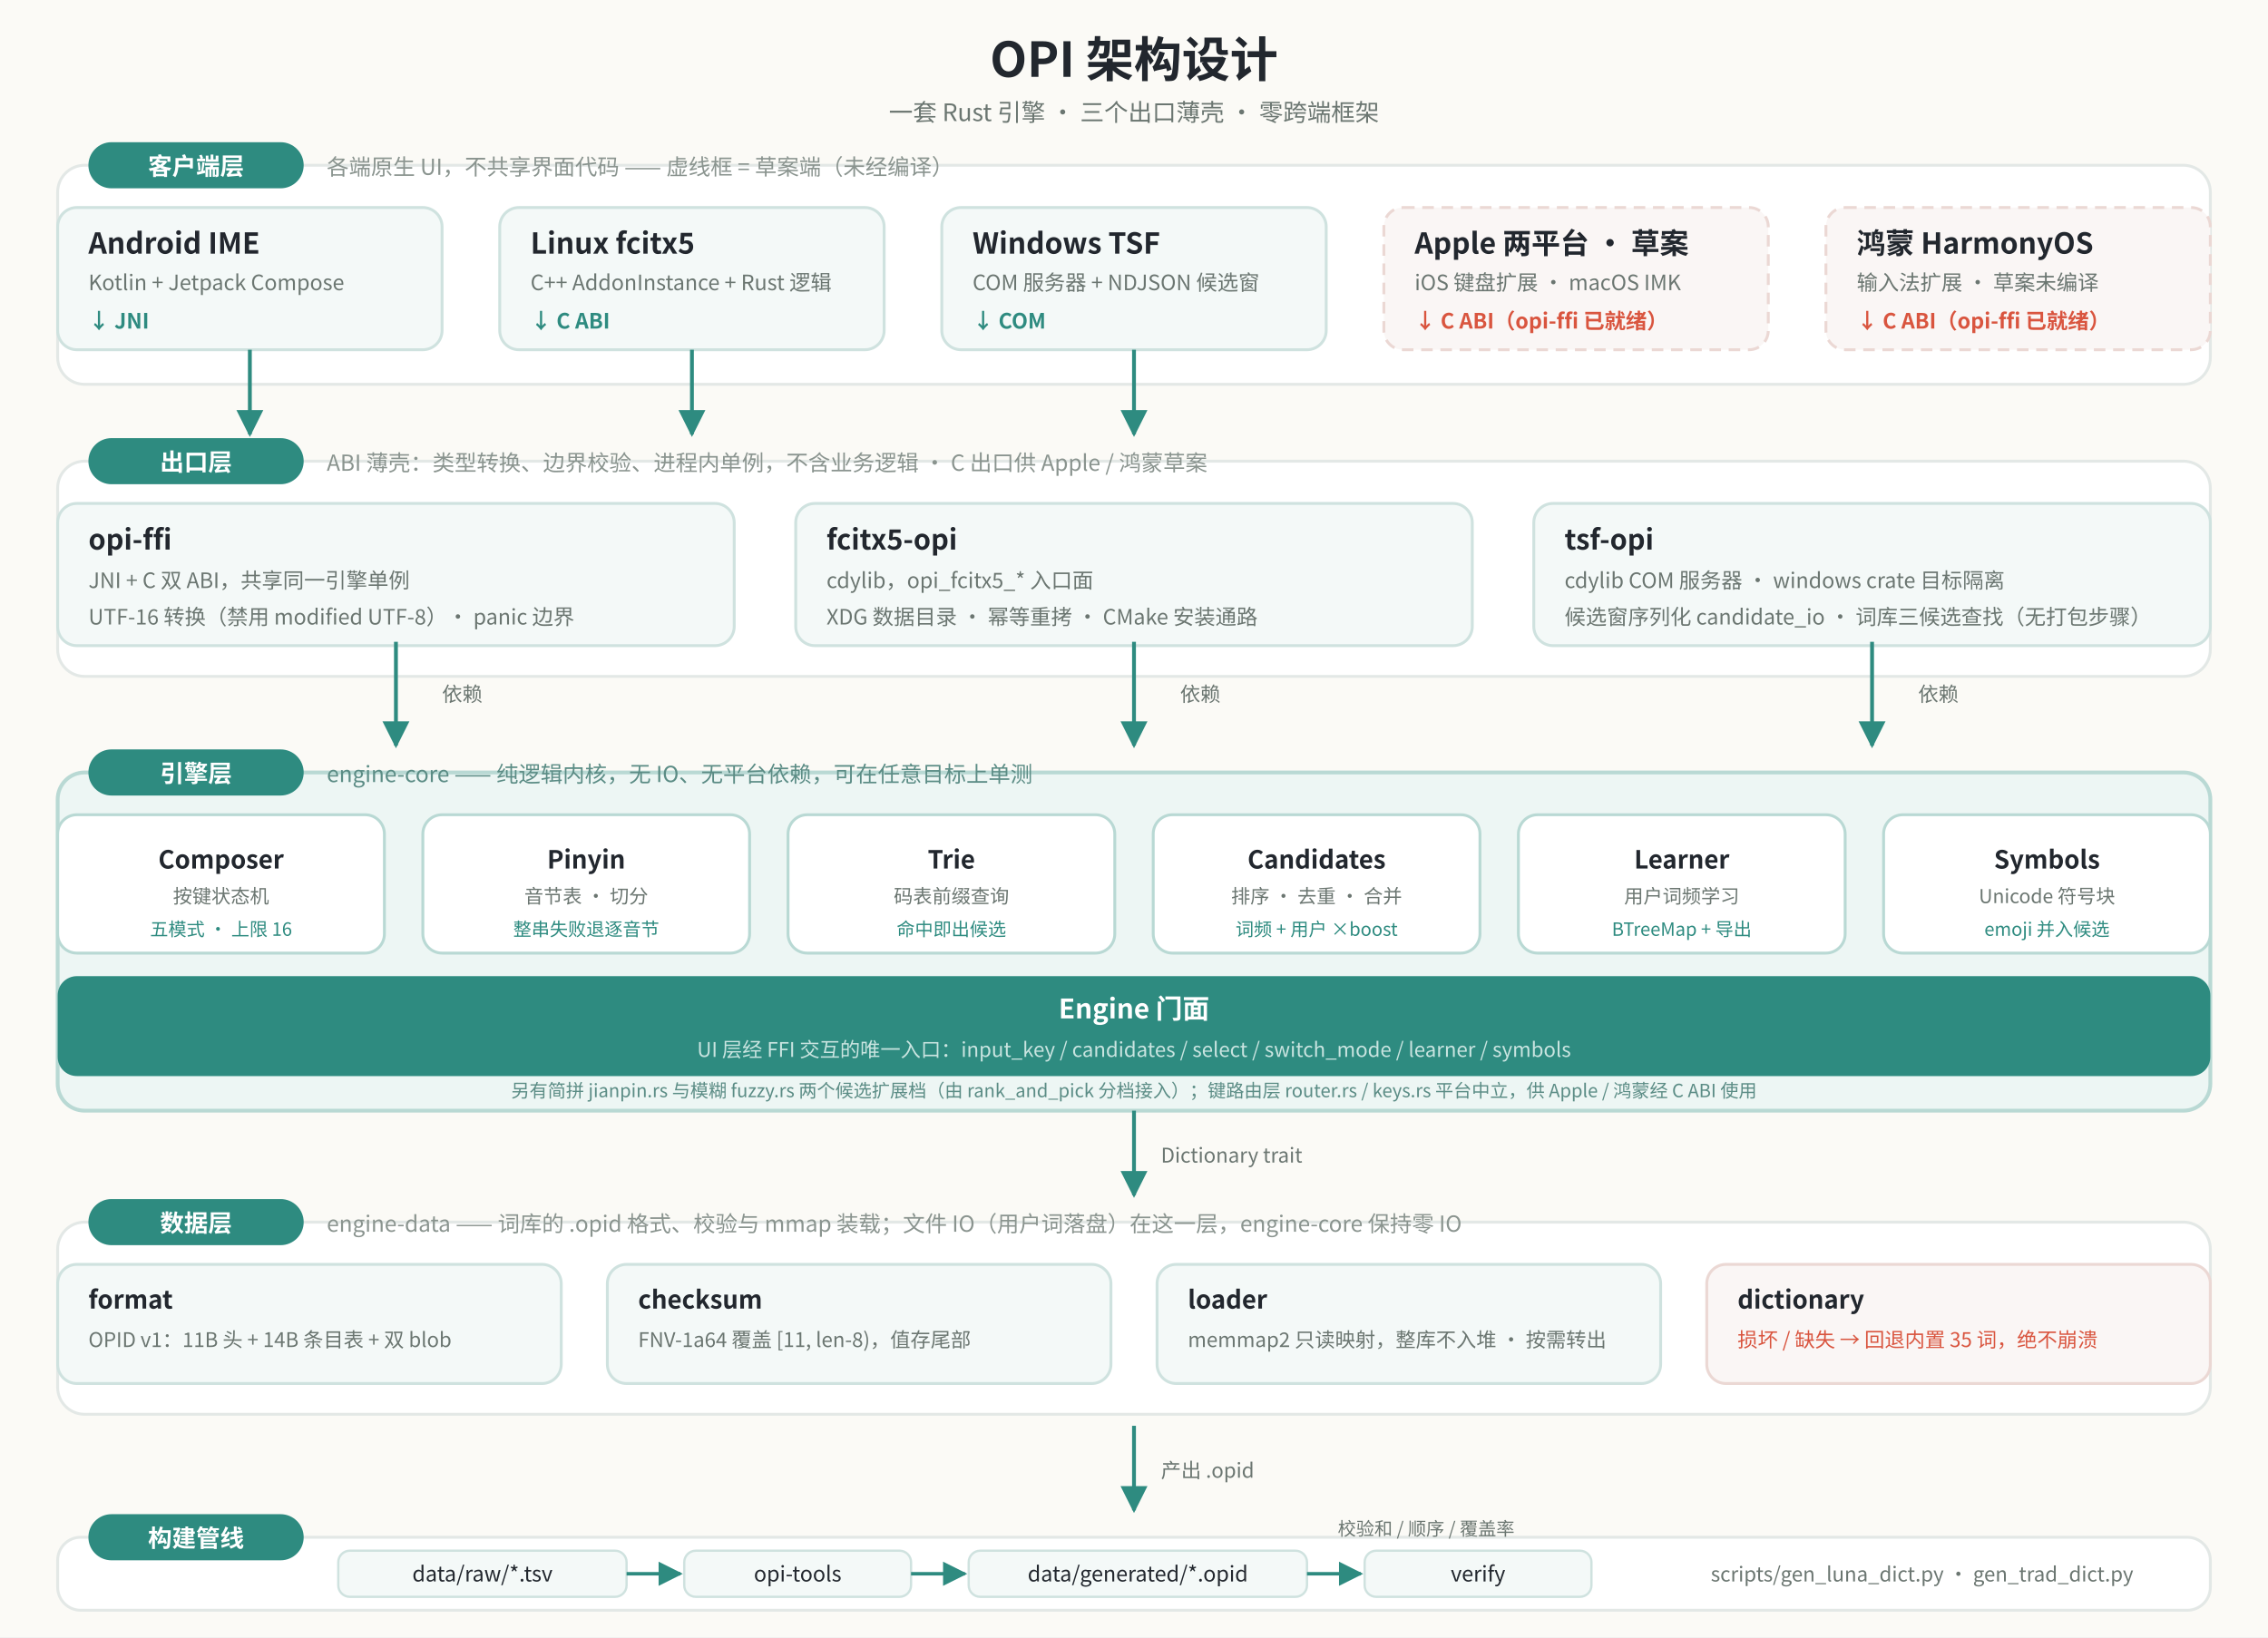
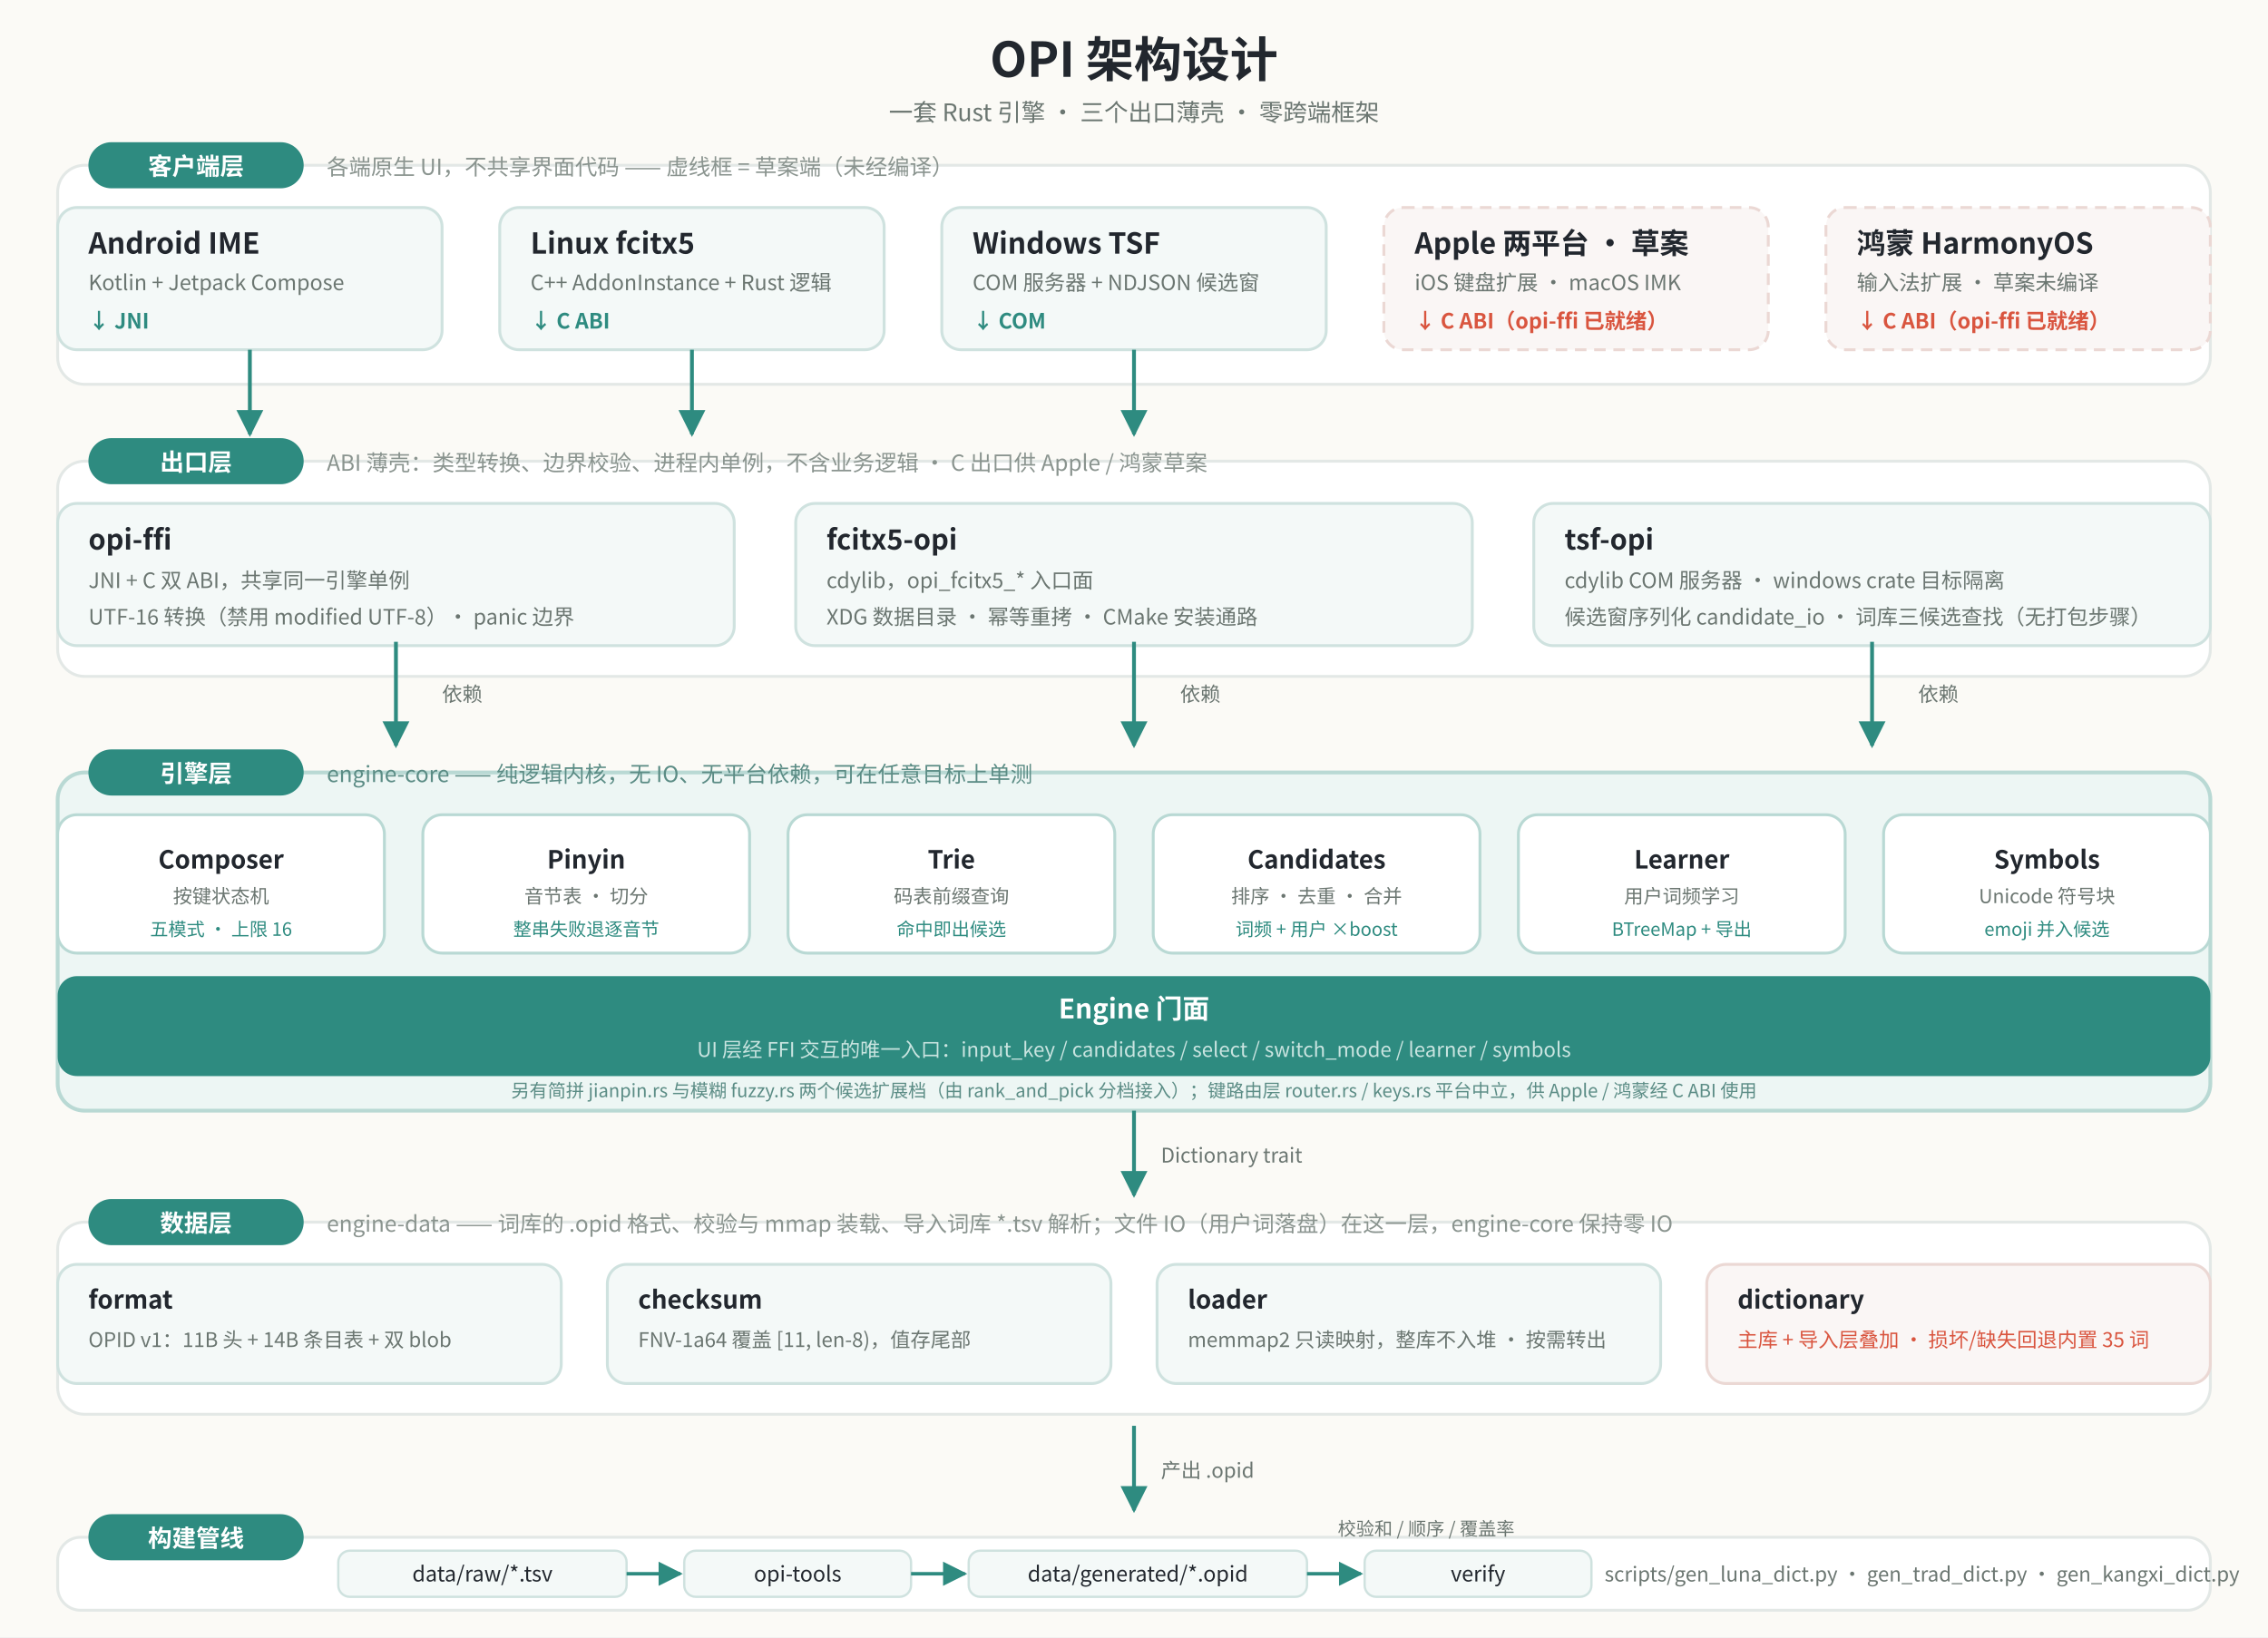
<svg xmlns="http://www.w3.org/2000/svg" viewBox="0 0 1180 852" width="1180" height="852" role="img" aria-labelledby="archTitle archDesc">
  <defs>
    <marker id="arw" viewBox="0 0 10 10" refX="9" refY="5" markerWidth="7" markerHeight="7" orient="auto-start-reverse">
      <path d="M0 0 L10 5 L0 10 z" fill="#2E8B80" />
    </marker>
    <marker id="arwA" viewBox="0 0 10 10" refX="9" refY="5" markerWidth="7" markerHeight="7" orient="auto-start-reverse">
      <path d="M0 0 L10 5 L0 10 z" fill="#D9553F" />
    </marker>
  </defs>
  <rect width="1180" height="852" fill="#FBFAF6" />
  <g font-family="'Noto Sans CJK SC','Source Han Sans SC','PingFang SC','Microsoft YaHei',-apple-system,'Segoe UI',sans-serif">
    <text x="590" y="40" text-anchor="middle" font-size="25" font-weight="700" fill="#22272E">OPI 架构设计</text>
    <text x="590" y="63" text-anchor="middle" font-size="12.5" fill="#6B7671">一套 Rust 引擎 · 三个出口薄壳 · 零跨端框架</text>
    <rect x="30" y="86" width="1120" height="114" rx="14" fill="#FFFFFF" stroke="#E3E8E6" stroke-width="1.5" />
    <rect x="46" y="74" width="112" height="24" rx="12" fill="#2E8B80" />
    <text x="102" y="91" text-anchor="middle" font-size="12.5" font-weight="700" fill="#FFFFFF">客户端层</text>
    <text x="170" y="91" font-size="11.5" fill="#8A948F">各端原生 UI，不共享界面代码 —— 虚线框 = 草案端（未经编译）</text>
    <g>
      <rect x="30" y="108" width="200" height="74" rx="10" fill="#F4F9F8" stroke="#CFE2DF" stroke-width="1.5" />
      <text x="46" y="132" font-size="15" font-weight="700" fill="#22272E">Android IME</text>
      <text x="46" y="151" font-size="11" fill="#6B7671">Kotlin + Jetpack Compose</text>
      <text x="46" y="171" font-size="11" font-weight="700" fill="#2E8B80">↓ JNI</text>
    </g>
    <g>
      <rect x="260" y="108" width="200" height="74" rx="10" fill="#F4F9F8" stroke="#CFE2DF" stroke-width="1.5" />
      <text x="276" y="132" font-size="15" font-weight="700" fill="#22272E">Linux fcitx5</text>
      <text x="276" y="151" font-size="11" fill="#6B7671">C++ AddonInstance + Rust 逻辑</text>
      <text x="276" y="171" font-size="11" font-weight="700" fill="#2E8B80">↓ C ABI</text>
    </g>
    <g>
      <rect x="490" y="108" width="200" height="74" rx="10" fill="#F4F9F8" stroke="#CFE2DF" stroke-width="1.5" />
      <text x="506" y="132" font-size="15" font-weight="700" fill="#22272E">Windows TSF</text>
      <text x="506" y="151" font-size="11" fill="#6B7671">COM 服务器 + NDJSON 候选窗</text>
      <text x="506" y="171" font-size="11" font-weight="700" fill="#2E8B80">↓ COM</text>
    </g>
    <g>
      <rect x="720" y="108" width="200" height="74" rx="10" fill="#FAF6F5" stroke="#EBD8D4" stroke-width="1.5" stroke-dasharray="6 4" />
      <text x="736" y="132" font-size="15" font-weight="700" fill="#22272E">Apple 两平台 · 草案</text>
      <text x="736" y="151" font-size="11" fill="#6B7671">iOS 键盘扩展 · macOS IMK</text>
      <text x="736" y="171" font-size="11" font-weight="700" fill="#D9553F">↓ C ABI（opi-ffi 已就绪）</text>
    </g>
    <g>
      <rect x="950" y="108" width="200" height="74" rx="10" fill="#FAF6F5" stroke="#EBD8D4" stroke-width="1.5" stroke-dasharray="6 4" />
      <text x="966" y="132" font-size="15" font-weight="700" fill="#22272E">鸿蒙 HarmonyOS</text>
      <text x="966" y="151" font-size="11" fill="#6B7671">输入法扩展 · 草案未编译</text>
      <text x="966" y="171" font-size="11" font-weight="700" fill="#D9553F">↓ C ABI（opi-ffi 已就绪）</text>
    </g>
    <g stroke="#2E8B80" stroke-width="2" marker-end="url(#arw)">
      <path d="M130 182 L130 226" />
      <path d="M360 182 L360 226" />
      <path d="M590 182 L590 226" />
    </g>
    <rect x="30" y="240" width="1120" height="112" rx="14" fill="#FFFFFF" stroke="#E3E8E6" stroke-width="1.5" />
    <rect x="46" y="228" width="112" height="24" rx="12" fill="#2E8B80" />
    <text x="102" y="245" text-anchor="middle" font-size="12.5" font-weight="700" fill="#FFFFFF">出口层</text>
    <text x="170" y="245" font-size="11.5" fill="#8A948F">ABI 薄壳：类型转换、边界校验、进程内单例，不含业务逻辑 · C 出口供 Apple / 鸿蒙草案</text>
    <g>
      <rect x="30" y="262" width="352" height="74" rx="10" fill="#F4F9F8" stroke="#CFE2DF" stroke-width="1.5" />
      <text x="46" y="286" font-size="14.5" font-weight="700" fill="#22272E">opi-ffi</text>
      <text x="46" y="306" font-size="11" fill="#6B7671">JNI + C 双 ABI，共享同一引擎单例</text>
      <text x="46" y="325" font-size="11" fill="#6B7671">UTF-16 转换（禁用 modified UTF-8）· panic 边界</text>
    </g>
    <g>
      <rect x="414" y="262" width="352" height="74" rx="10" fill="#F4F9F8" stroke="#CFE2DF" stroke-width="1.5" />
      <text x="430" y="286" font-size="14.5" font-weight="700" fill="#22272E">fcitx5-opi</text>
      <text x="430" y="306" font-size="11" fill="#6B7671">cdylib，opi_fcitx5_* 入口面</text>
      <text x="430" y="325" font-size="11" fill="#6B7671">XDG 数据目录 · 幂等重拷 · CMake 安装通路</text>
    </g>
    <g>
      <rect x="798" y="262" width="352" height="74" rx="10" fill="#F4F9F8" stroke="#CFE2DF" stroke-width="1.5" />
      <text x="814" y="286" font-size="14.5" font-weight="700" fill="#22272E">tsf-opi</text>
      <text x="814" y="306" font-size="11" fill="#6B7671">cdylib COM 服务器 · windows crate 目标隔离</text>
      <text x="814" y="325" font-size="11" fill="#6B7671">候选窗序列化 candidate_io · 词库三候选查找（无打包步骤）</text>
    </g>
    <g stroke="#2E8B80" stroke-width="2" marker-end="url(#arw)">
      <path d="M206 334 L206 388" />
      <path d="M590 334 L590 388" />
      <path d="M974 334 L974 388" />
    </g>
    <text x="230" y="365" font-size="10.5" fill="#6B7671">依赖</text>
    <text x="614" y="365" font-size="10.5" fill="#6B7671">依赖</text>
    <text x="998" y="365" font-size="10.5" fill="#6B7671">依赖</text>
    <rect x="30" y="402" width="1120" height="176" rx="14" fill="#EDF6F4" stroke="#B9D9D4" stroke-width="2" />
    <rect x="46" y="390" width="112" height="24" rx="12" fill="#2E8B80" />
    <text x="102" y="407" text-anchor="middle" font-size="12.5" font-weight="700" fill="#FFFFFF">引擎层</text>
    <text x="170" y="407" font-size="11.5" fill="#5B8C85">engine-core —— 纯逻辑内核，无 IO、无平台依赖，可在任意目标上单测</text>
    <g fill="#FFFFFF" stroke="#B9D9D4" stroke-width="1.5">
      <rect x="30" y="424" width="170" height="72" rx="10" />
      <rect x="220" y="424" width="170" height="72" rx="10" />
      <rect x="410" y="424" width="170" height="72" rx="10" />
      <rect x="600" y="424" width="170" height="72" rx="10" />
      <rect x="790" y="424" width="170" height="72" rx="10" />
      <rect x="980" y="424" width="170" height="72" rx="10" />
    </g>
    <g text-anchor="middle" fill="#22272E">
      <text x="115" y="452" font-size="13" font-weight="700">Composer</text>
      <text x="305" y="452" font-size="13" font-weight="700">Pinyin</text>
      <text x="495" y="452" font-size="13" font-weight="700">Trie</text>
      <text x="685" y="452" font-size="13" font-weight="700">Candidates</text>
      <text x="875" y="452" font-size="13" font-weight="700">Learner</text>
      <text x="1065" y="452" font-size="13" font-weight="700">Symbols</text>
    </g>
    <g text-anchor="middle" fill="#6B7671" font-size="10">
      <text x="115" y="470">按键状态机</text>
      <text x="305" y="470">音节表 · 切分</text>
      <text x="495" y="470">码表前缀查询</text>
      <text x="685" y="470">排序 · 去重 · 合并</text>
      <text x="875" y="470">用户词频学习</text>
      <text x="1065" y="470">Unicode 符号块</text>
    </g>
    <g text-anchor="middle" fill="#2E8B80" font-size="9.5">
      <text x="115" y="487">五模式 · 上限 16</text>
      <text x="305" y="487">整串失败退逐音节</text>
      <text x="495" y="487">命中即出候选</text>
      <text x="685" y="487">词频 + 用户 ×boost</text>
      <text x="875" y="487">BTreeMap + 导出</text>
      <text x="1065" y="487">emoji 并入候选</text>
    </g>
    <rect x="30" y="508" width="1120" height="52" rx="10" fill="#2E8B80" />
    <text x="590" y="530" text-anchor="middle" font-size="14" font-weight="700" fill="#FFFFFF">Engine 门面</text>
    <text x="590" y="550" text-anchor="middle" font-size="10.5" fill="#C9E4E0">UI 层经 FFI 交互的唯一入口：input_key / candidates / select / switch_mode / learner / symbols</text>
    <text x="590" y="571" text-anchor="middle" font-size="9.5" fill="#5B8C85">另有简拼 jianpin.rs 与模糊 fuzzy.rs 两个候选扩展档（由 rank_and_pick 分档接入）；键路由层 router.rs / keys.rs 平台中立，供 Apple / 鸿蒙经 C ABI 使用</text>
    <path d="M590 578 L590 622" stroke="#2E8B80" stroke-width="2" marker-end="url(#arw)" />
    <text x="604" y="605" font-size="10.5" fill="#6B7671">Dictionary trait</text>
    <rect x="30" y="636" width="1120" height="100" rx="14" fill="#FFFFFF" stroke="#E3E8E6" stroke-width="1.5" />
    <rect x="46" y="624" width="112" height="24" rx="12" fill="#2E8B80" />
    <text x="102" y="641" text-anchor="middle" font-size="12.5" font-weight="700" fill="#FFFFFF">数据层</text>
-     <text x="170" y="641" font-size="11.5" fill="#8A948F">engine-data —— 词库的 .opid 格式、校验与 mmap 装载；文件 IO（用户词落盘）在这一层，engine-core 保持零 IO</text>
+     <text x="170" y="641" font-size="11.5" fill="#8A948F">engine-data —— 词库的 .opid 格式、校验与 mmap 装载、导入词库 *.tsv 解析；文件 IO（用户词落盘）在这一层，engine-core 保持零 IO</text>
    <g>
      <rect x="30" y="658" width="262" height="62" rx="10" fill="#F4F9F8" stroke="#CFE2DF" stroke-width="1.5" />
      <text x="46" y="681" font-size="13" font-weight="700" fill="#22272E">format</text>
      <text x="46" y="701" font-size="10.5" fill="#6B7671">OPID v1：11B 头 + 14B 条目表 + 双 blob</text>
    </g>
    <g>
      <rect x="316" y="658" width="262" height="62" rx="10" fill="#F4F9F8" stroke="#CFE2DF" stroke-width="1.5" />
      <text x="332" y="681" font-size="13" font-weight="700" fill="#22272E">checksum</text>
      <text x="332" y="701" font-size="10.5" fill="#6B7671">FNV-1a64 覆盖 [11, len-8)，值存尾部</text>
    </g>
    <g>
      <rect x="602" y="658" width="262" height="62" rx="10" fill="#F4F9F8" stroke="#CFE2DF" stroke-width="1.5" />
      <text x="618" y="681" font-size="13" font-weight="700" fill="#22272E">loader</text>
      <text x="618" y="701" font-size="10.5" fill="#6B7671">memmap2 只读映射，整库不入堆 · 按需转出</text>
    </g>
    <g>
      <rect x="888" y="658" width="262" height="62" rx="10" fill="#FAF6F5" stroke="#EBD8D4" stroke-width="1.5" />
      <text x="904" y="681" font-size="13" font-weight="700" fill="#22272E">dictionary</text>
-       <text x="904" y="701" font-size="10.5" fill="#D9553F">损坏 / 缺失 → 回退内置 35 词，绝不崩溃</text>
+       <text x="904" y="701" font-size="10.5" fill="#D9553F">主库 + 导入层叠加 · 损坏/缺失回退内置 35 词</text>
    </g>
    <path d="M590 742 L590 786" stroke="#2E8B80" stroke-width="2" marker-end="url(#arw)" />
    <text x="604" y="769" font-size="10.5" fill="#6B7671">产出 .opid</text>
    <rect x="30" y="800" width="1120" height="38" rx="12" fill="#FFFFFF" stroke="#E3E8E6" stroke-width="1.5" />
    <rect x="46" y="788" width="112" height="24" rx="12" fill="#2E8B80" />
    <text x="102" y="805" text-anchor="middle" font-size="12.5" font-weight="700" fill="#FFFFFF">构建管线</text>
    <g font-size="11" fill="#22272E">
      <rect x="176" y="807" width="150" height="24" rx="6" fill="#F4F9F8" stroke="#CFE2DF" stroke-width="1.2" />
      <text x="251" y="823" text-anchor="middle">data/raw/*.tsv</text>
      <rect x="356" y="807" width="118" height="24" rx="6" fill="#F4F9F8" stroke="#CFE2DF" stroke-width="1.2" />
      <text x="415" y="823" text-anchor="middle">opi-tools</text>
      <rect x="504" y="807" width="176" height="24" rx="6" fill="#F4F9F8" stroke="#CFE2DF" stroke-width="1.2" />
      <text x="592" y="823" text-anchor="middle">data/generated/*.opid</text>
      <rect x="710" y="807" width="118" height="24" rx="6" fill="#F4F9F8" stroke="#CFE2DF" stroke-width="1.2" />
      <text x="769" y="823" text-anchor="middle">verify</text>
    </g>
    <g stroke="#2E8B80" stroke-width="1.8" marker-end="url(#arw)" fill="none">
      <path d="M326 819 L354 819" />
      <path d="M474 819 L502 819" />
      <path d="M680 819 L708 819" />
    </g>
    <text x="742" y="799" text-anchor="middle" font-size="9.5" fill="#6B7671">校验和 / 顺序 / 覆盖率</text>
-     <text x="1000" y="823" text-anchor="middle" font-size="10.5" fill="#6B7671">scripts/gen_luna_dict.py · gen_trad_dict.py</text>
+     <text x="1000" y="823" text-anchor="middle" font-size="10.5" fill="#6B7671">scripts/gen_luna_dict.py · gen_trad_dict.py · gen_kangxi_dict.py</text>
  </g>
</svg>
